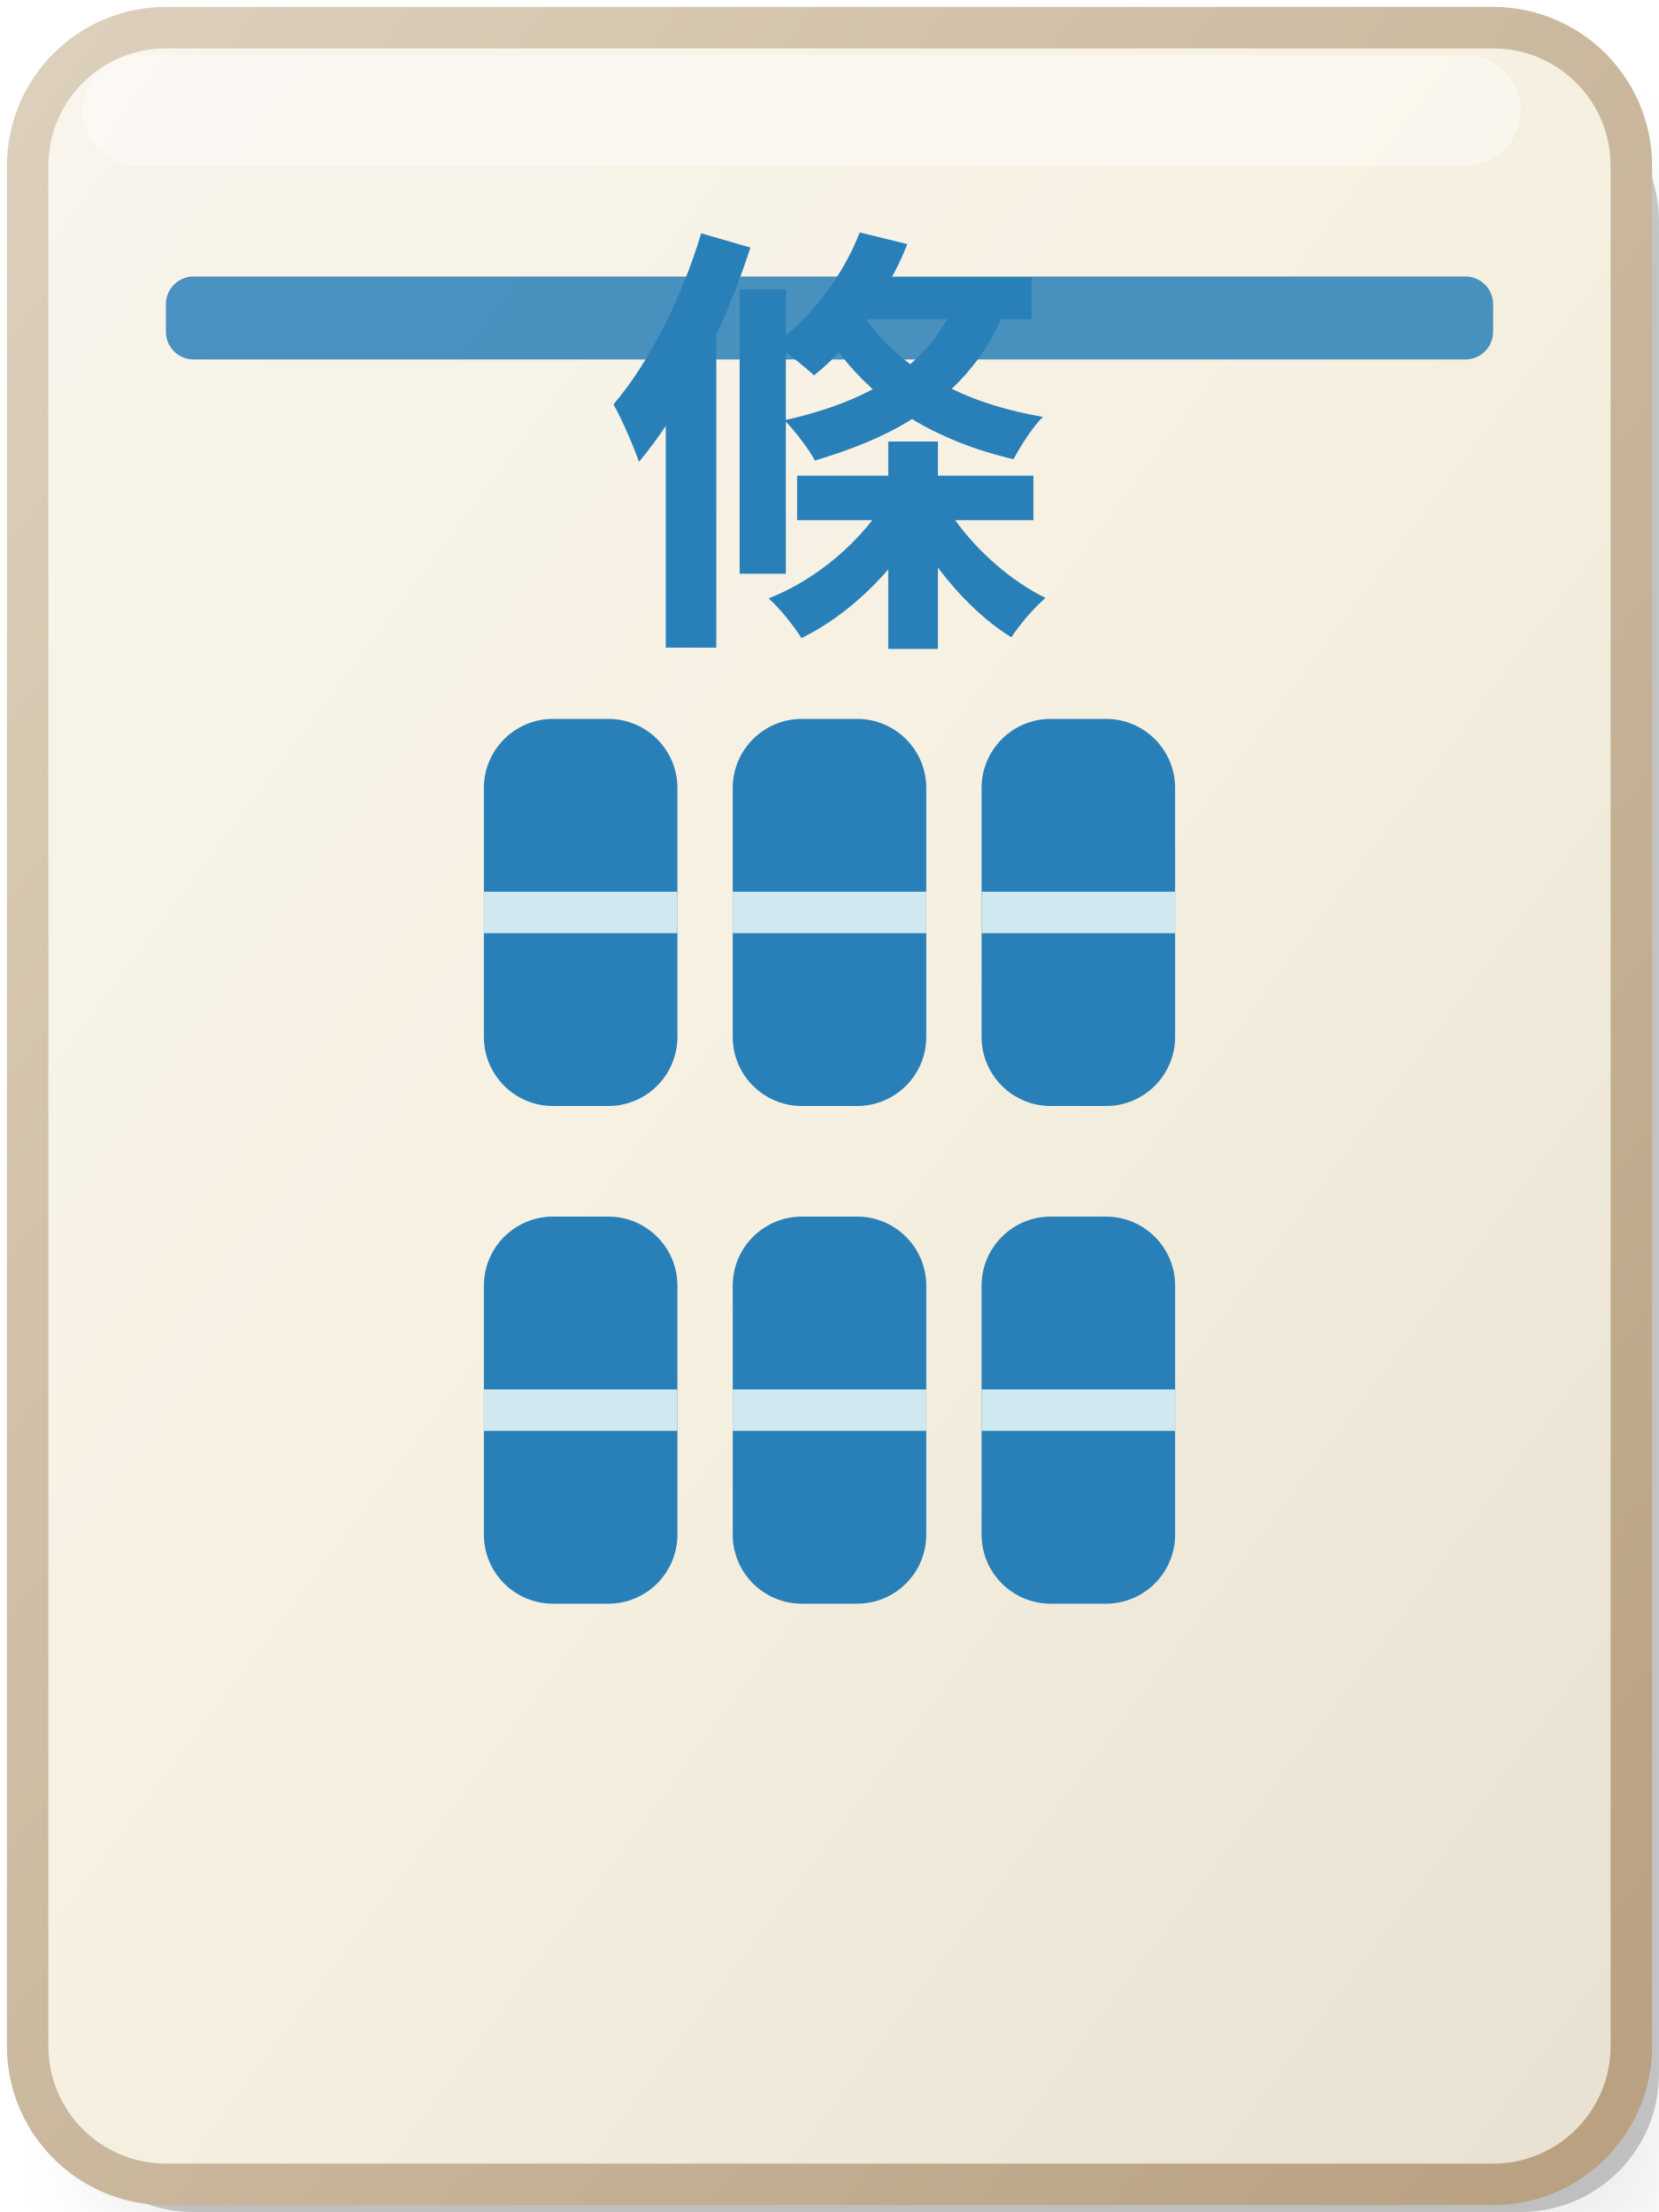
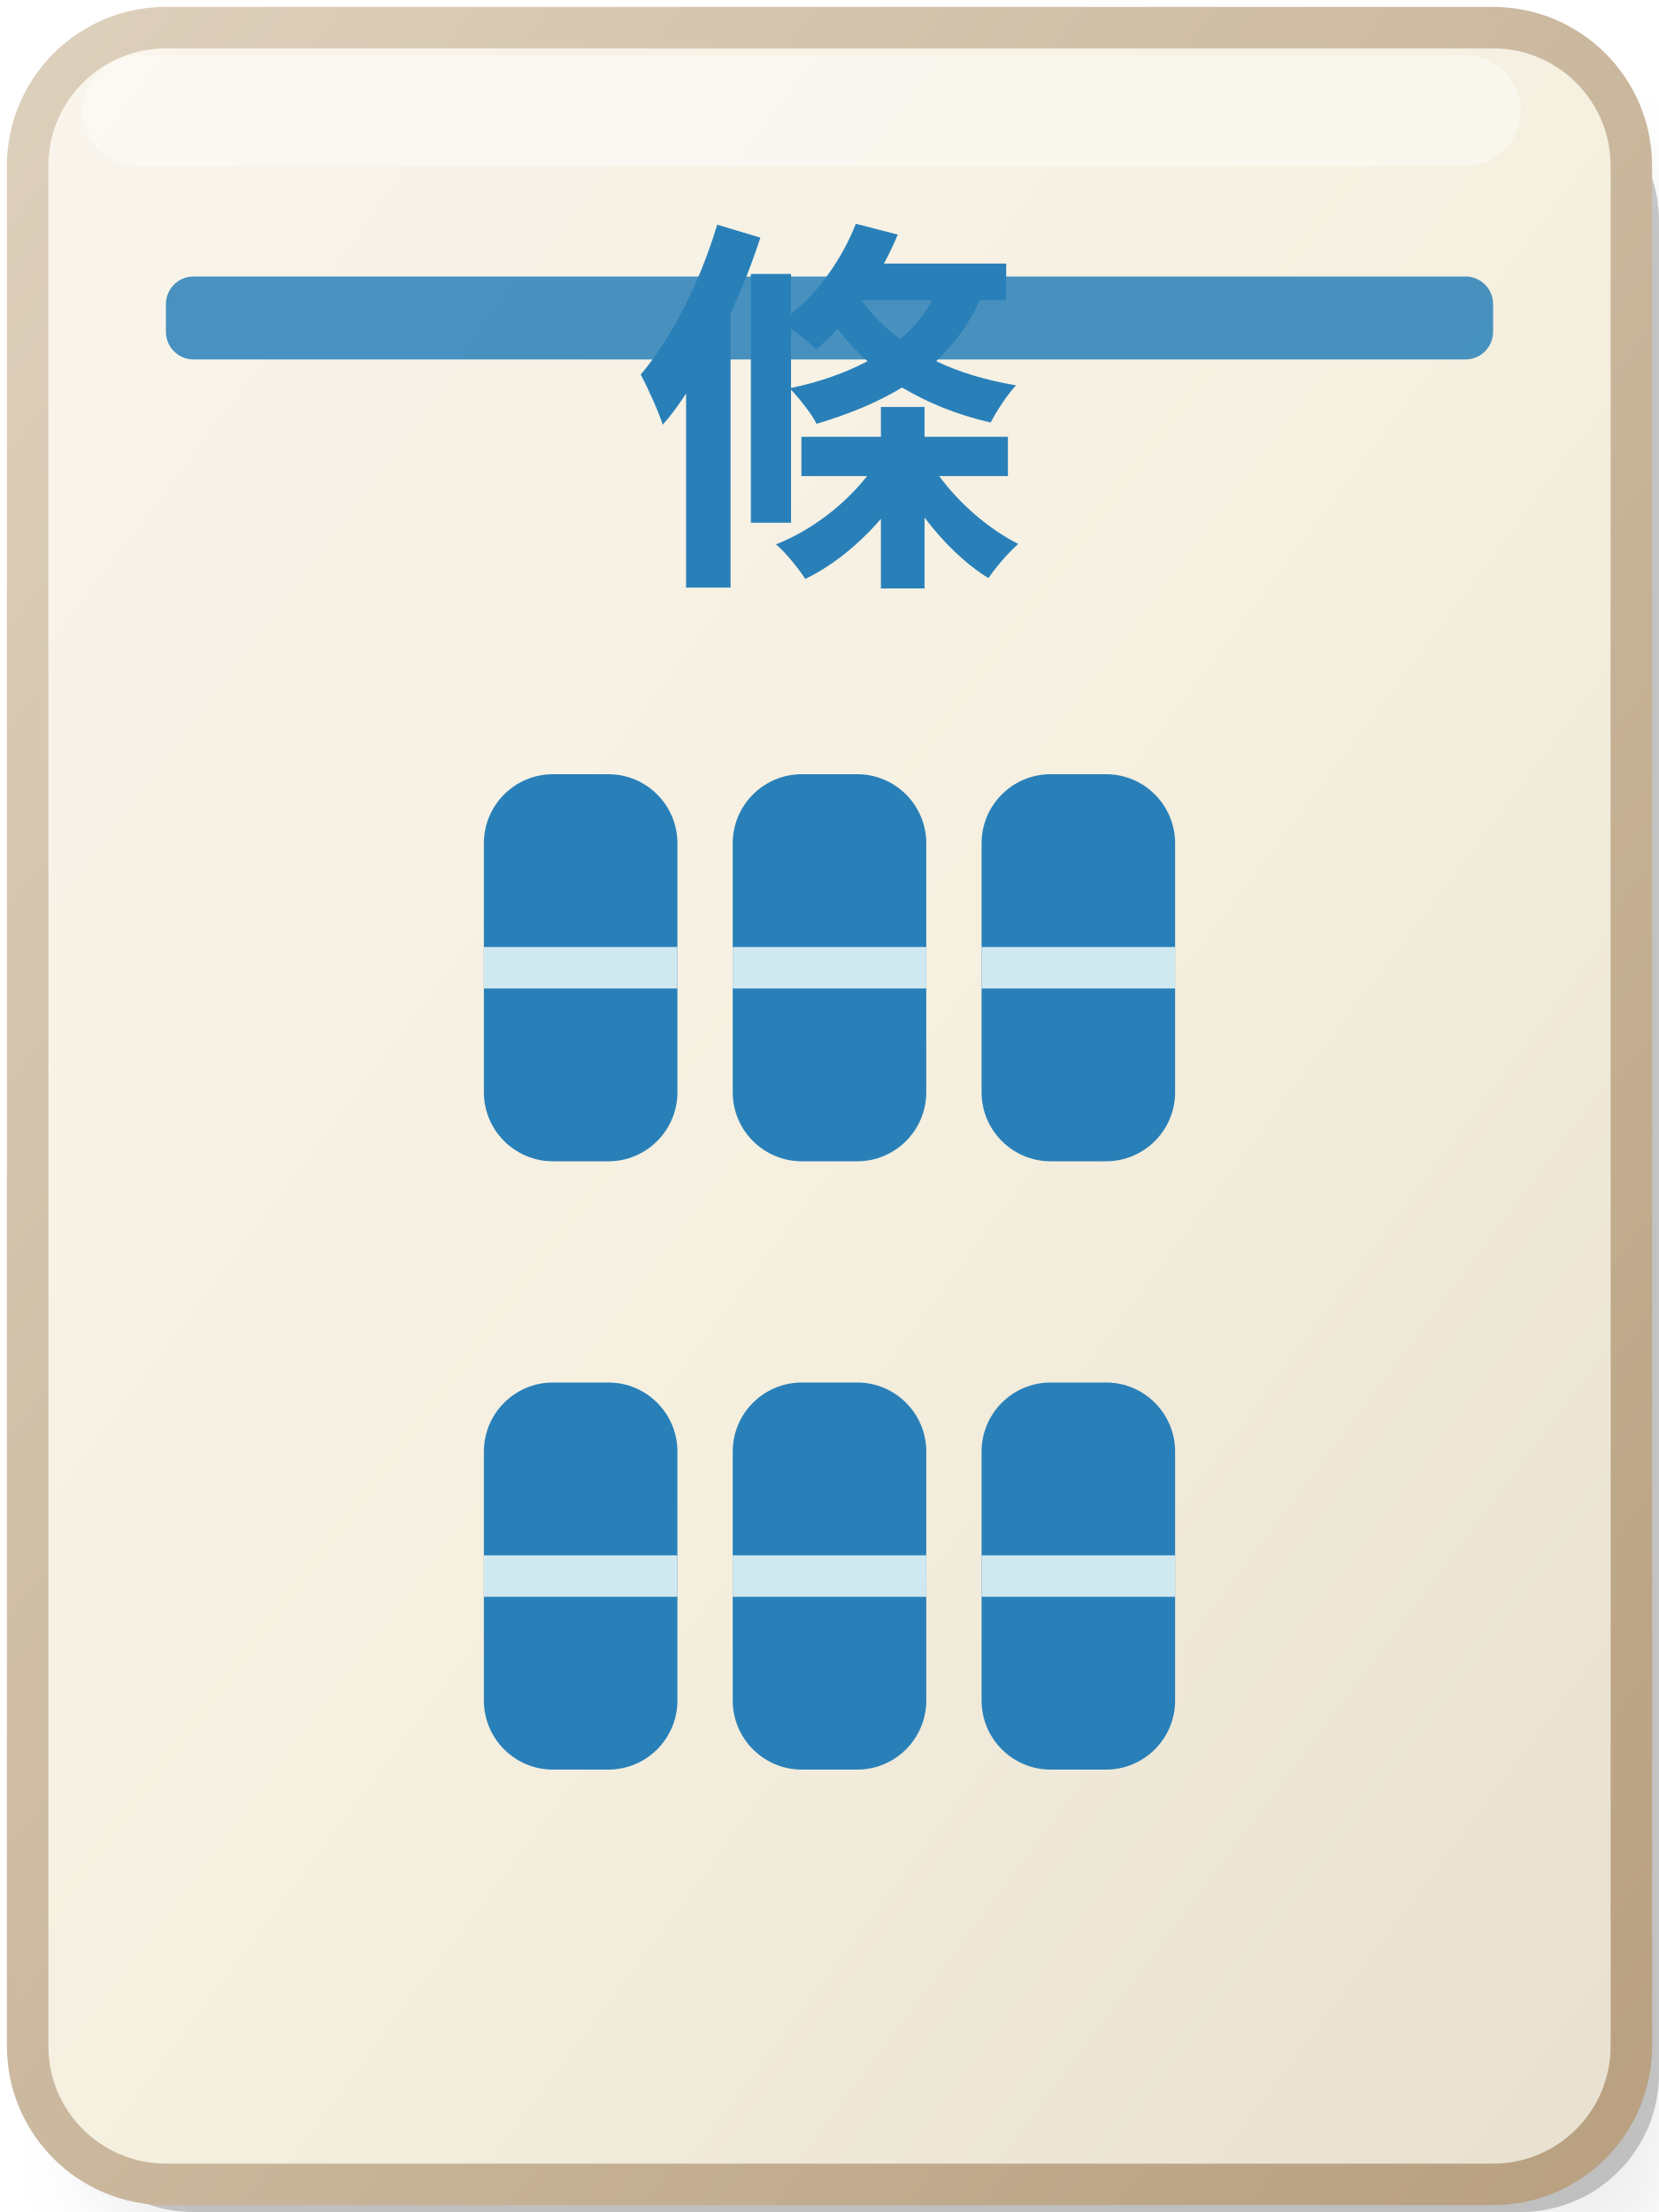
<svg xmlns="http://www.w3.org/2000/svg" width="60" height="80" viewBox="0 0 60 80">
  <defs>
    <filter id="shadow" x="-10%" y="-10%" width="130%" height="140%">
      <feDropShadow dx="1" dy="2" stdDeviation="1.5" flood-color="#00000055" />
    </filter>
    <linearGradient id="face" x1="0%" y1="0%" x2="100%" y2="100%">
      <stop offset="0%" stop-color="#faf5ed" />
      <stop offset="50%" stop-color="#f5f0e0" />
      <stop offset="100%" stop-color="#e8e0d0" />
    </linearGradient>
    <linearGradient id="border" x1="0%" y1="0%" x2="100%" y2="100%">
      <stop offset="0%" stop-color="#ddd0bc" />
      <stop offset="100%" stop-color="#b8a080" />
    </linearGradient>
  </defs>
  <rect x="2" y="3" width="58" height="77" rx="5" fill="#00000033" filter="url(#shadow)" />
  <rect x="1" y="1" width="58" height="78" rx="5" fill="url(#face)" stroke="url(#border)" stroke-width="1.5" />
  <rect x="3" y="2" width="52" height="4" rx="2" fill="rgba(255,255,255,0.4)" />
  <rect x="6" y="10" width="48" height="3" rx="1" fill="#2980b9" opacity="0.85" />
-   <text x="30" y="22" text-anchor="middle" font-family="Noto Sans TC, sans-serif" font-size="16" fill="#2980b9" font-weight="700">條</text>
-   <rect x="17.5" y="26" width="7" height="14" rx="2.5" fill="#2980b9" />
-   <line x1="17.5" y1="33.0" x2="24.5" y2="33.0" stroke="#d0e8f0" stroke-width="1.5" />
-   <rect x="26.5" y="26" width="7" height="14" rx="2.5" fill="#2980b9" />
-   <line x1="26.5" y1="33.0" x2="33.5" y2="33.0" stroke="#d0e8f0" stroke-width="1.5" />
-   <rect x="35.5" y="26" width="7" height="14" rx="2.5" fill="#2980b9" />
-   <line x1="35.5" y1="33.0" x2="42.5" y2="33.0" stroke="#d0e8f0" stroke-width="1.5" />
-   <rect x="17.5" y="44" width="7" height="14" rx="2.5" fill="#2980b9" />
-   <line x1="17.5" y1="51.0" x2="24.5" y2="51.0" stroke="#d0e8f0" stroke-width="1.5" />
-   <rect x="26.5" y="44" width="7" height="14" rx="2.5" fill="#2980b9" />
-   <line x1="26.5" y1="51.0" x2="33.5" y2="51.0" stroke="#d0e8f0" stroke-width="1.5" />
-   <rect x="35.5" y="44" width="7" height="14" rx="2.5" fill="#2980b9" />
-   <line x1="35.5" y1="51.0" x2="42.5" y2="51.0" stroke="#d0e8f0" stroke-width="1.5" />
+   <text x="30" y="20" text-anchor="middle" font-family="Noto Sans TC, sans-serif" font-size="14" fill="#2980b9" font-weight="700">條</text>
+   <rect x="17.5" y="28" width="7" height="14" rx="2.5" fill="#2980b9" />
+   <line x1="17.5" y1="35.0" x2="24.5" y2="35.0" stroke="#d0e8f0" stroke-width="1.5" />
+   <rect x="26.5" y="28" width="7" height="14" rx="2.5" fill="#2980b9" />
+   <line x1="26.5" y1="35.0" x2="33.5" y2="35.0" stroke="#d0e8f0" stroke-width="1.5" />
+   <rect x="35.5" y="28" width="7" height="14" rx="2.5" fill="#2980b9" />
+   <line x1="35.5" y1="35.0" x2="42.5" y2="35.0" stroke="#d0e8f0" stroke-width="1.5" />
+   <rect x="17.5" y="50" width="7" height="14" rx="2.5" fill="#2980b9" />
+   <line x1="17.5" y1="57.0" x2="24.5" y2="57.0" stroke="#d0e8f0" stroke-width="1.5" />
+   <rect x="26.5" y="50" width="7" height="14" rx="2.5" fill="#2980b9" />
+   <line x1="26.5" y1="57.0" x2="33.5" y2="57.0" stroke="#d0e8f0" stroke-width="1.5" />
+   <rect x="35.5" y="50" width="7" height="14" rx="2.5" fill="#2980b9" />
+   <line x1="35.5" y1="57.0" x2="42.5" y2="57.0" stroke="#d0e8f0" stroke-width="1.5" />
</svg>
